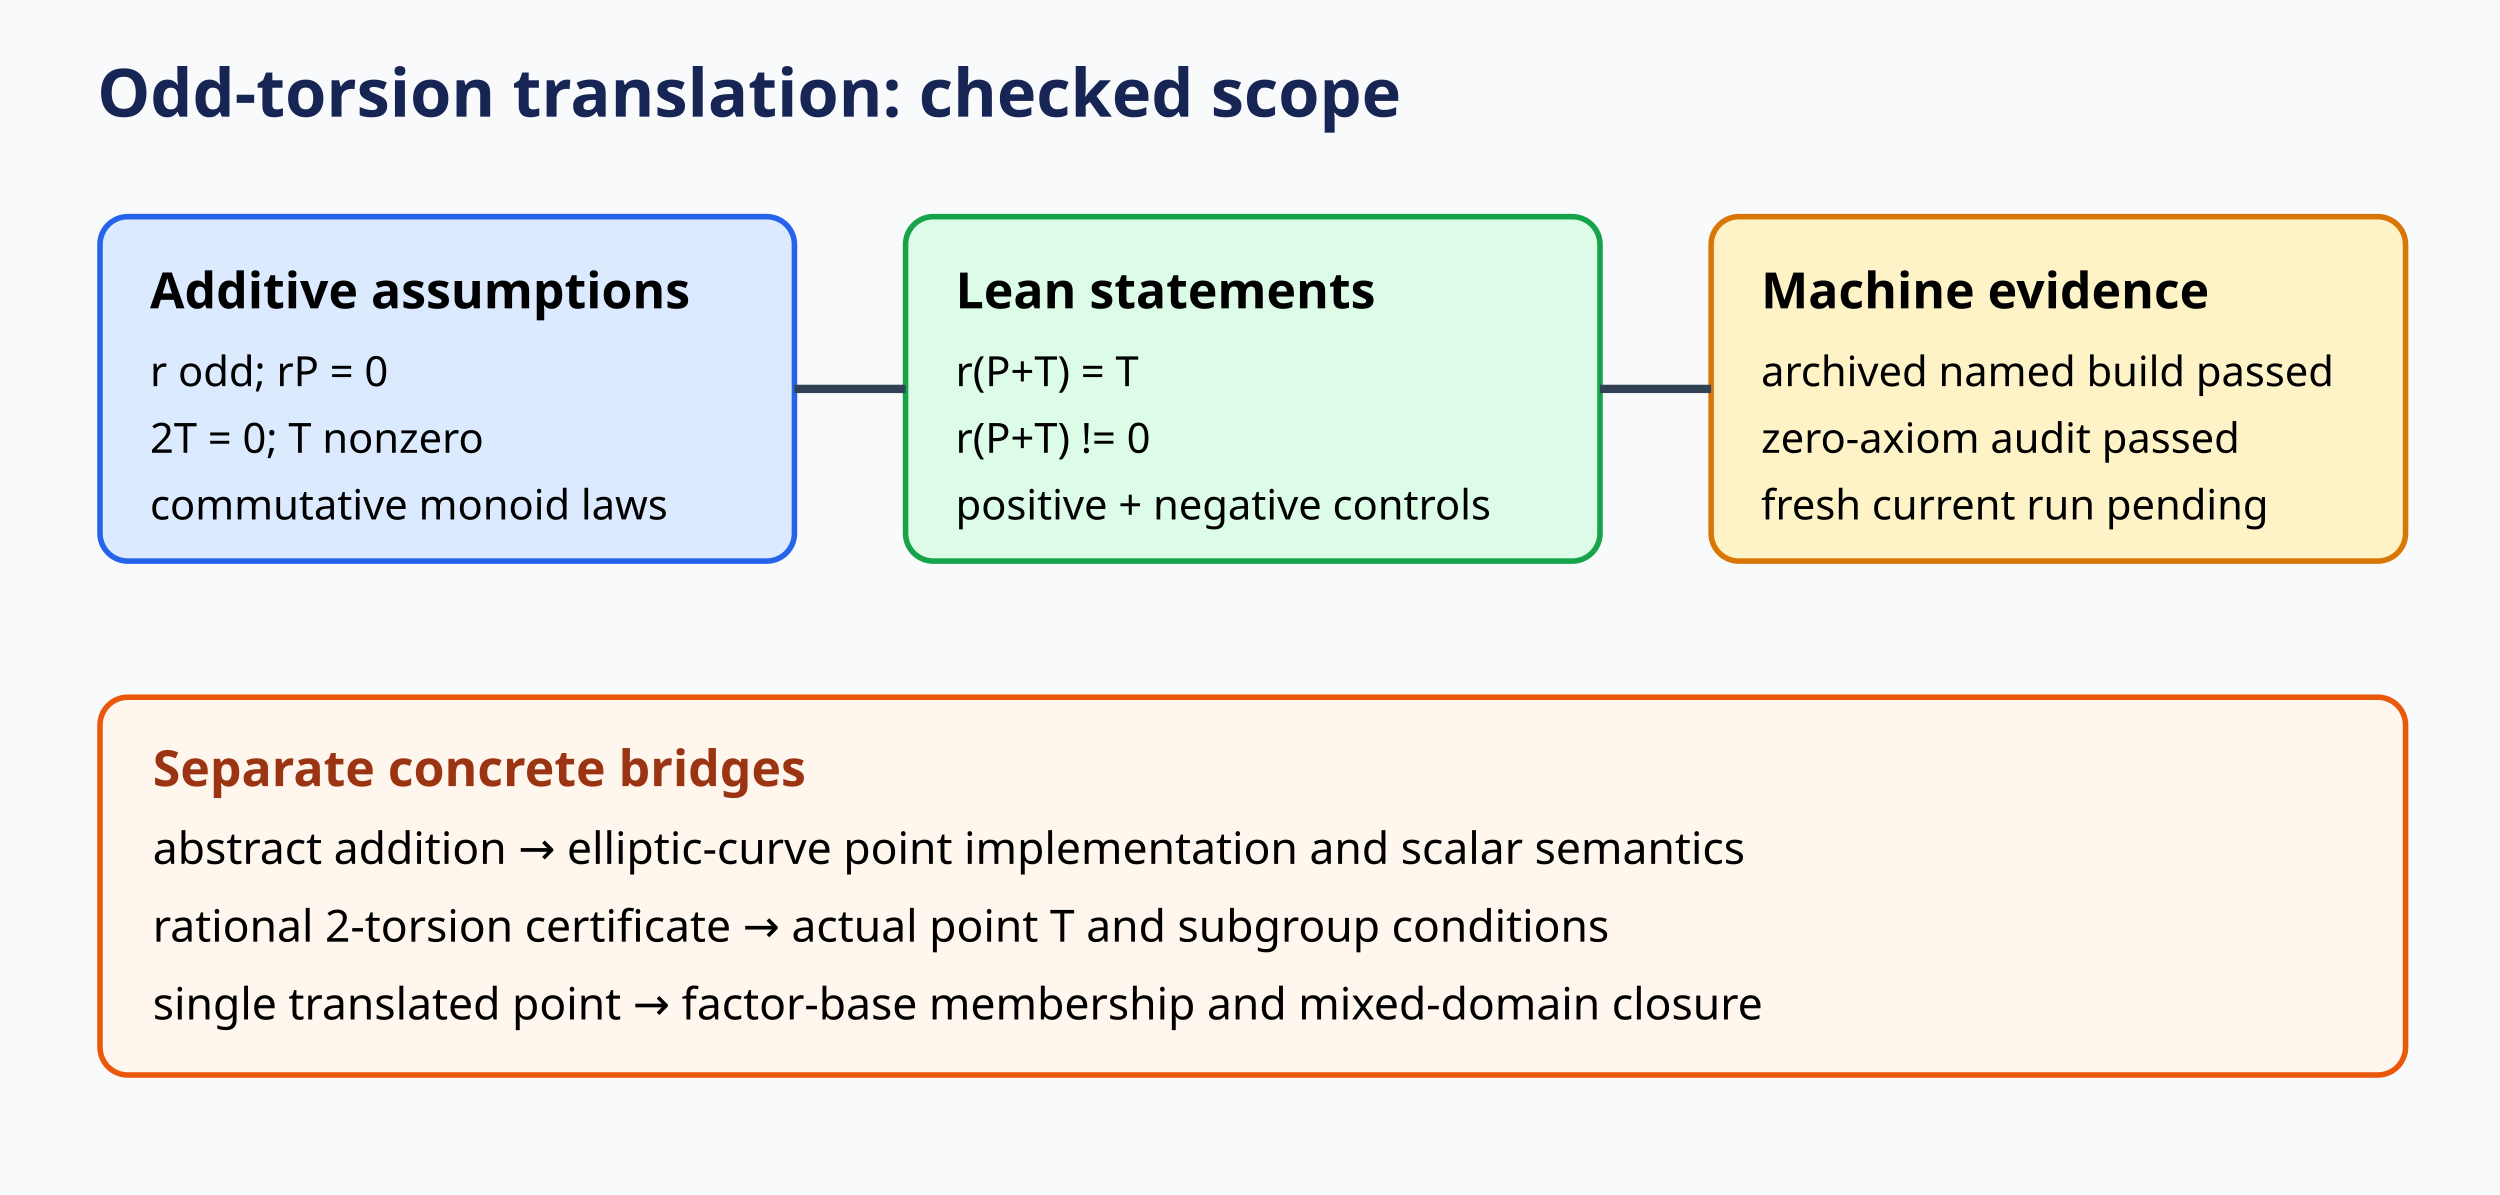
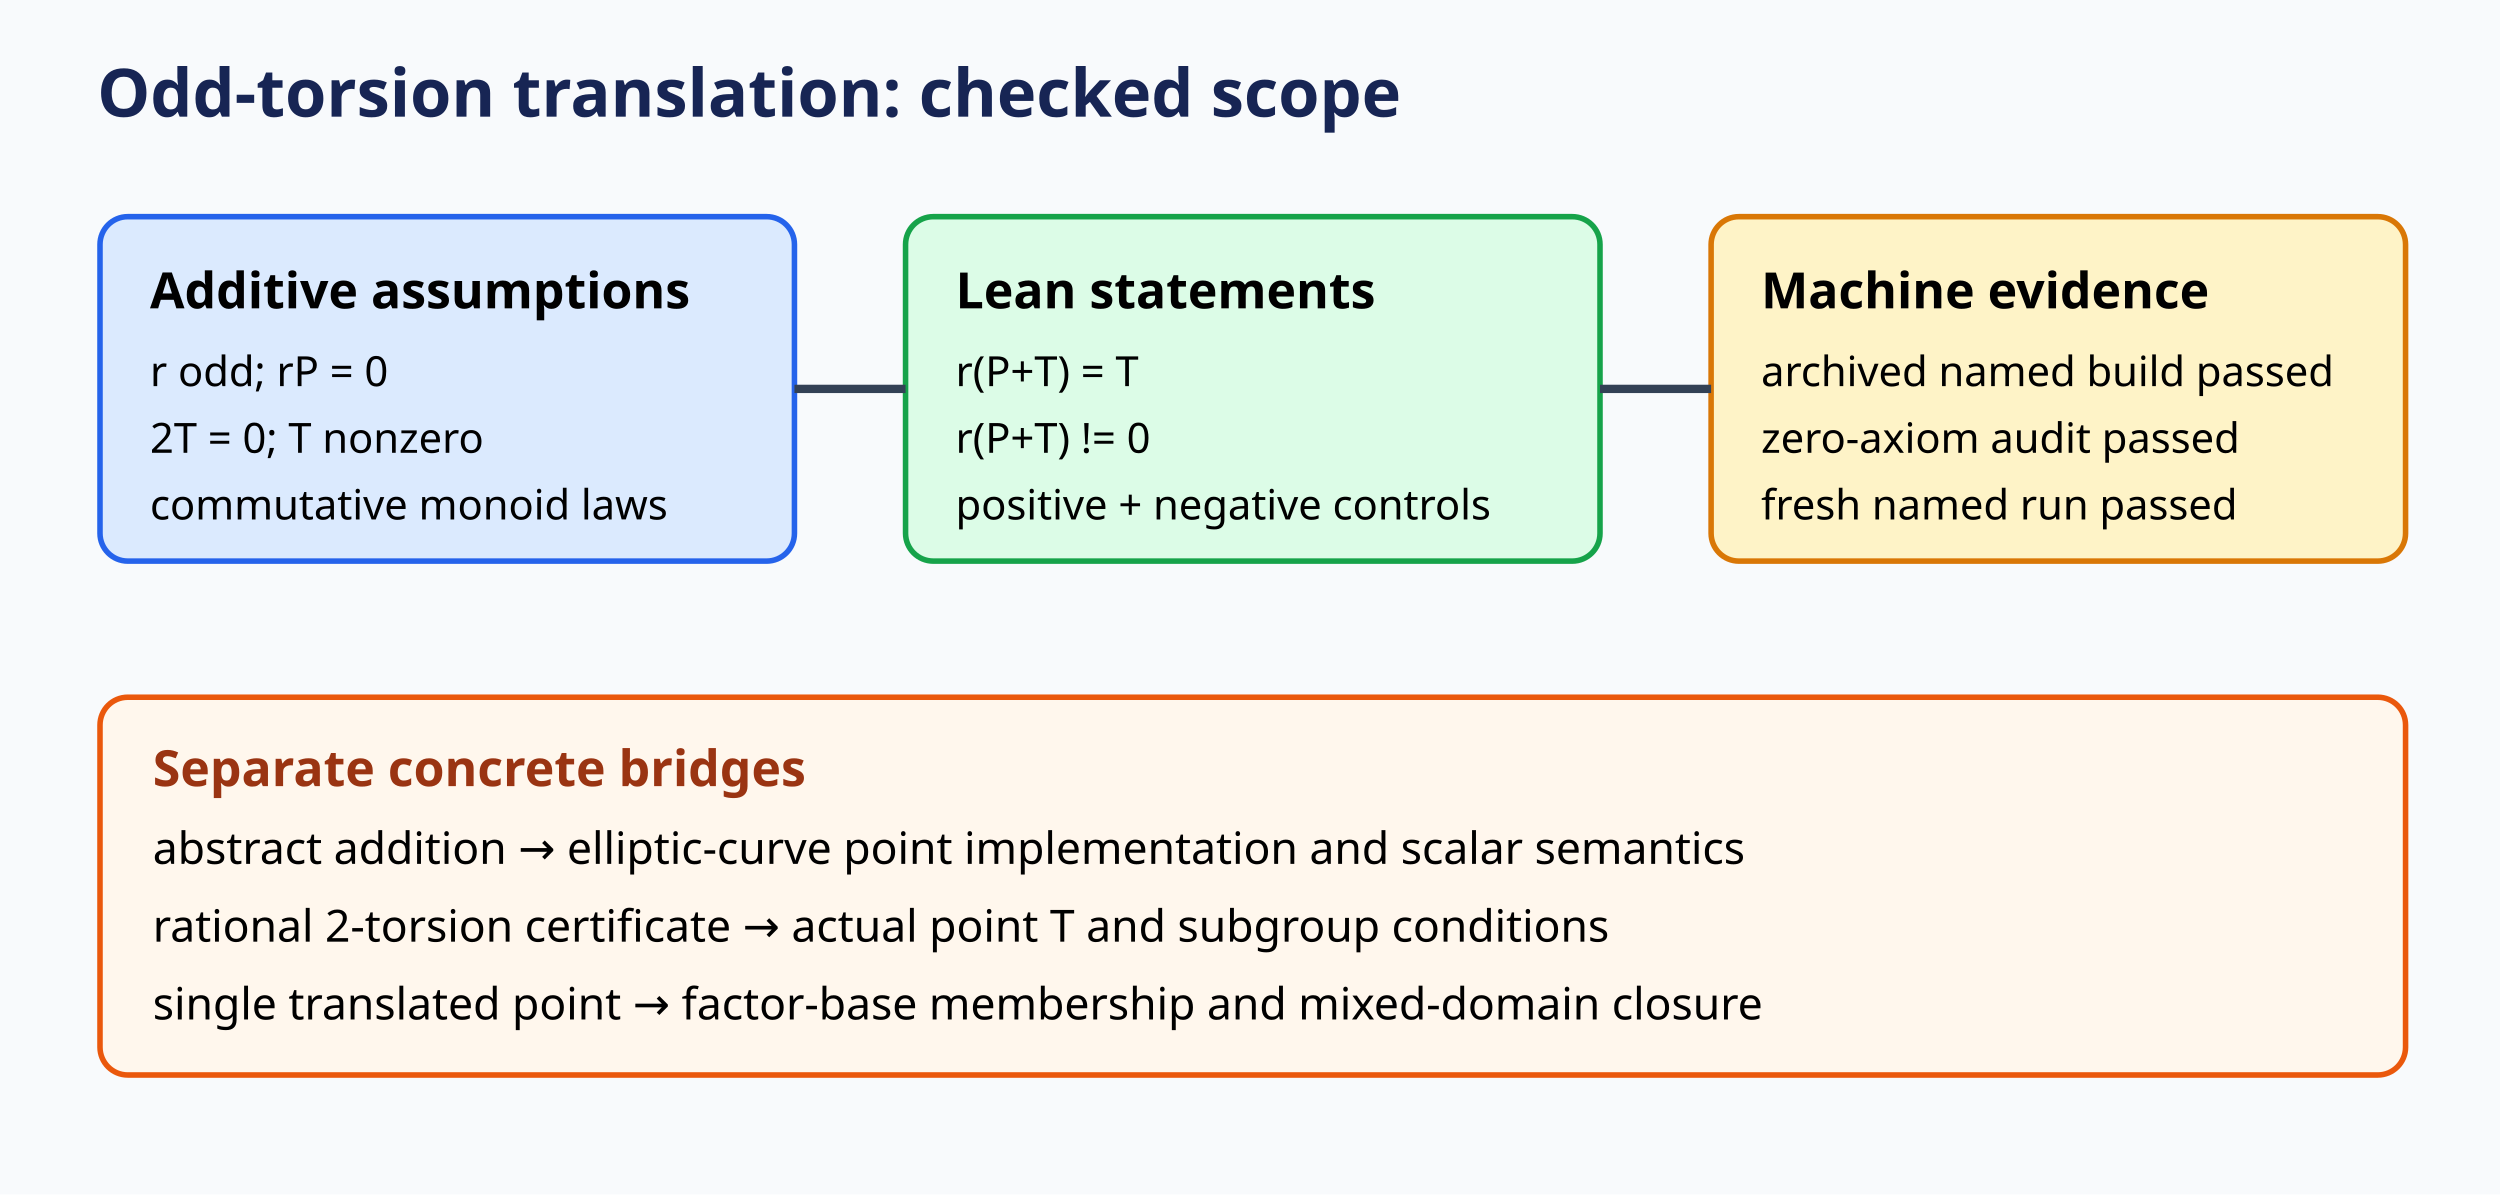
<svg xmlns="http://www.w3.org/2000/svg" width="900" height="430" viewBox="0 0 900 430">
  <rect width="900" height="430" fill="#f8fafc" />
  <text x="35" y="42" font-family="sans-serif" font-size="24" font-weight="bold" fill="#172554">Odd-torsion translation: checked scope</text>
  <rect x="36" y="78" width="250" height="124" rx="10" fill="#dbeafe" stroke="#2563eb" stroke-width="2" />
  <text x="54" y="111" font-family="sans-serif" font-size="18" font-weight="bold">Additive assumptions</text>
  <text x="54" y="139" font-family="sans-serif" font-size="15">r odd; rP = 0</text>
  <text x="54" y="163" font-family="sans-serif" font-size="15">2T = 0; T nonzero</text>
  <text x="54" y="187" font-family="sans-serif" font-size="15">commutative monoid laws</text>
  <rect x="326" y="78" width="250" height="124" rx="10" fill="#dcfce7" stroke="#16a34a" stroke-width="2" />
  <text x="344" y="111" font-family="sans-serif" font-size="18" font-weight="bold">Lean statements</text>
  <text x="344" y="139" font-family="sans-serif" font-size="15">r(P+T) = T</text>
  <text x="344" y="163" font-family="sans-serif" font-size="15">r(P+T) != 0</text>
  <text x="344" y="187" font-family="sans-serif" font-size="15">positive + negative controls</text>
  <rect x="616" y="78" width="250" height="124" rx="10" fill="#fef3c7" stroke="#d97706" stroke-width="2" />
  <text x="634" y="111" font-family="sans-serif" font-size="18" font-weight="bold">Machine evidence</text>
  <text x="634" y="139" font-family="sans-serif" font-size="15">archived named build passed</text>
  <text x="634" y="163" font-family="sans-serif" font-size="15">zero-axiom audit passed</text>
-   <text x="634" y="187" font-family="sans-serif" font-size="15">fresh current run pending</text>
+   <text x="634" y="187" font-family="sans-serif" font-size="15">fresh named run passed</text>
  <path d="M286 140H326M576 140H616" stroke="#334155" stroke-width="3" />
  <rect x="36" y="251" width="830" height="136" rx="10" fill="#fff7ed" stroke="#ea580c" stroke-width="2" />
  <text x="55" y="283" font-family="sans-serif" font-size="18" font-weight="bold" fill="#9a3412">Separate concrete bridges</text>
  <text x="55" y="311" font-family="sans-serif" font-size="16">abstract addition → elliptic-curve point implementation and scalar semantics</text>
  <text x="55" y="339" font-family="sans-serif" font-size="16">rational 2-torsion certificate → actual point T and subgroup conditions</text>
  <text x="55" y="367" font-family="sans-serif" font-size="16">single translated point → factor-base membership and mixed-domain closure</text>
</svg>
